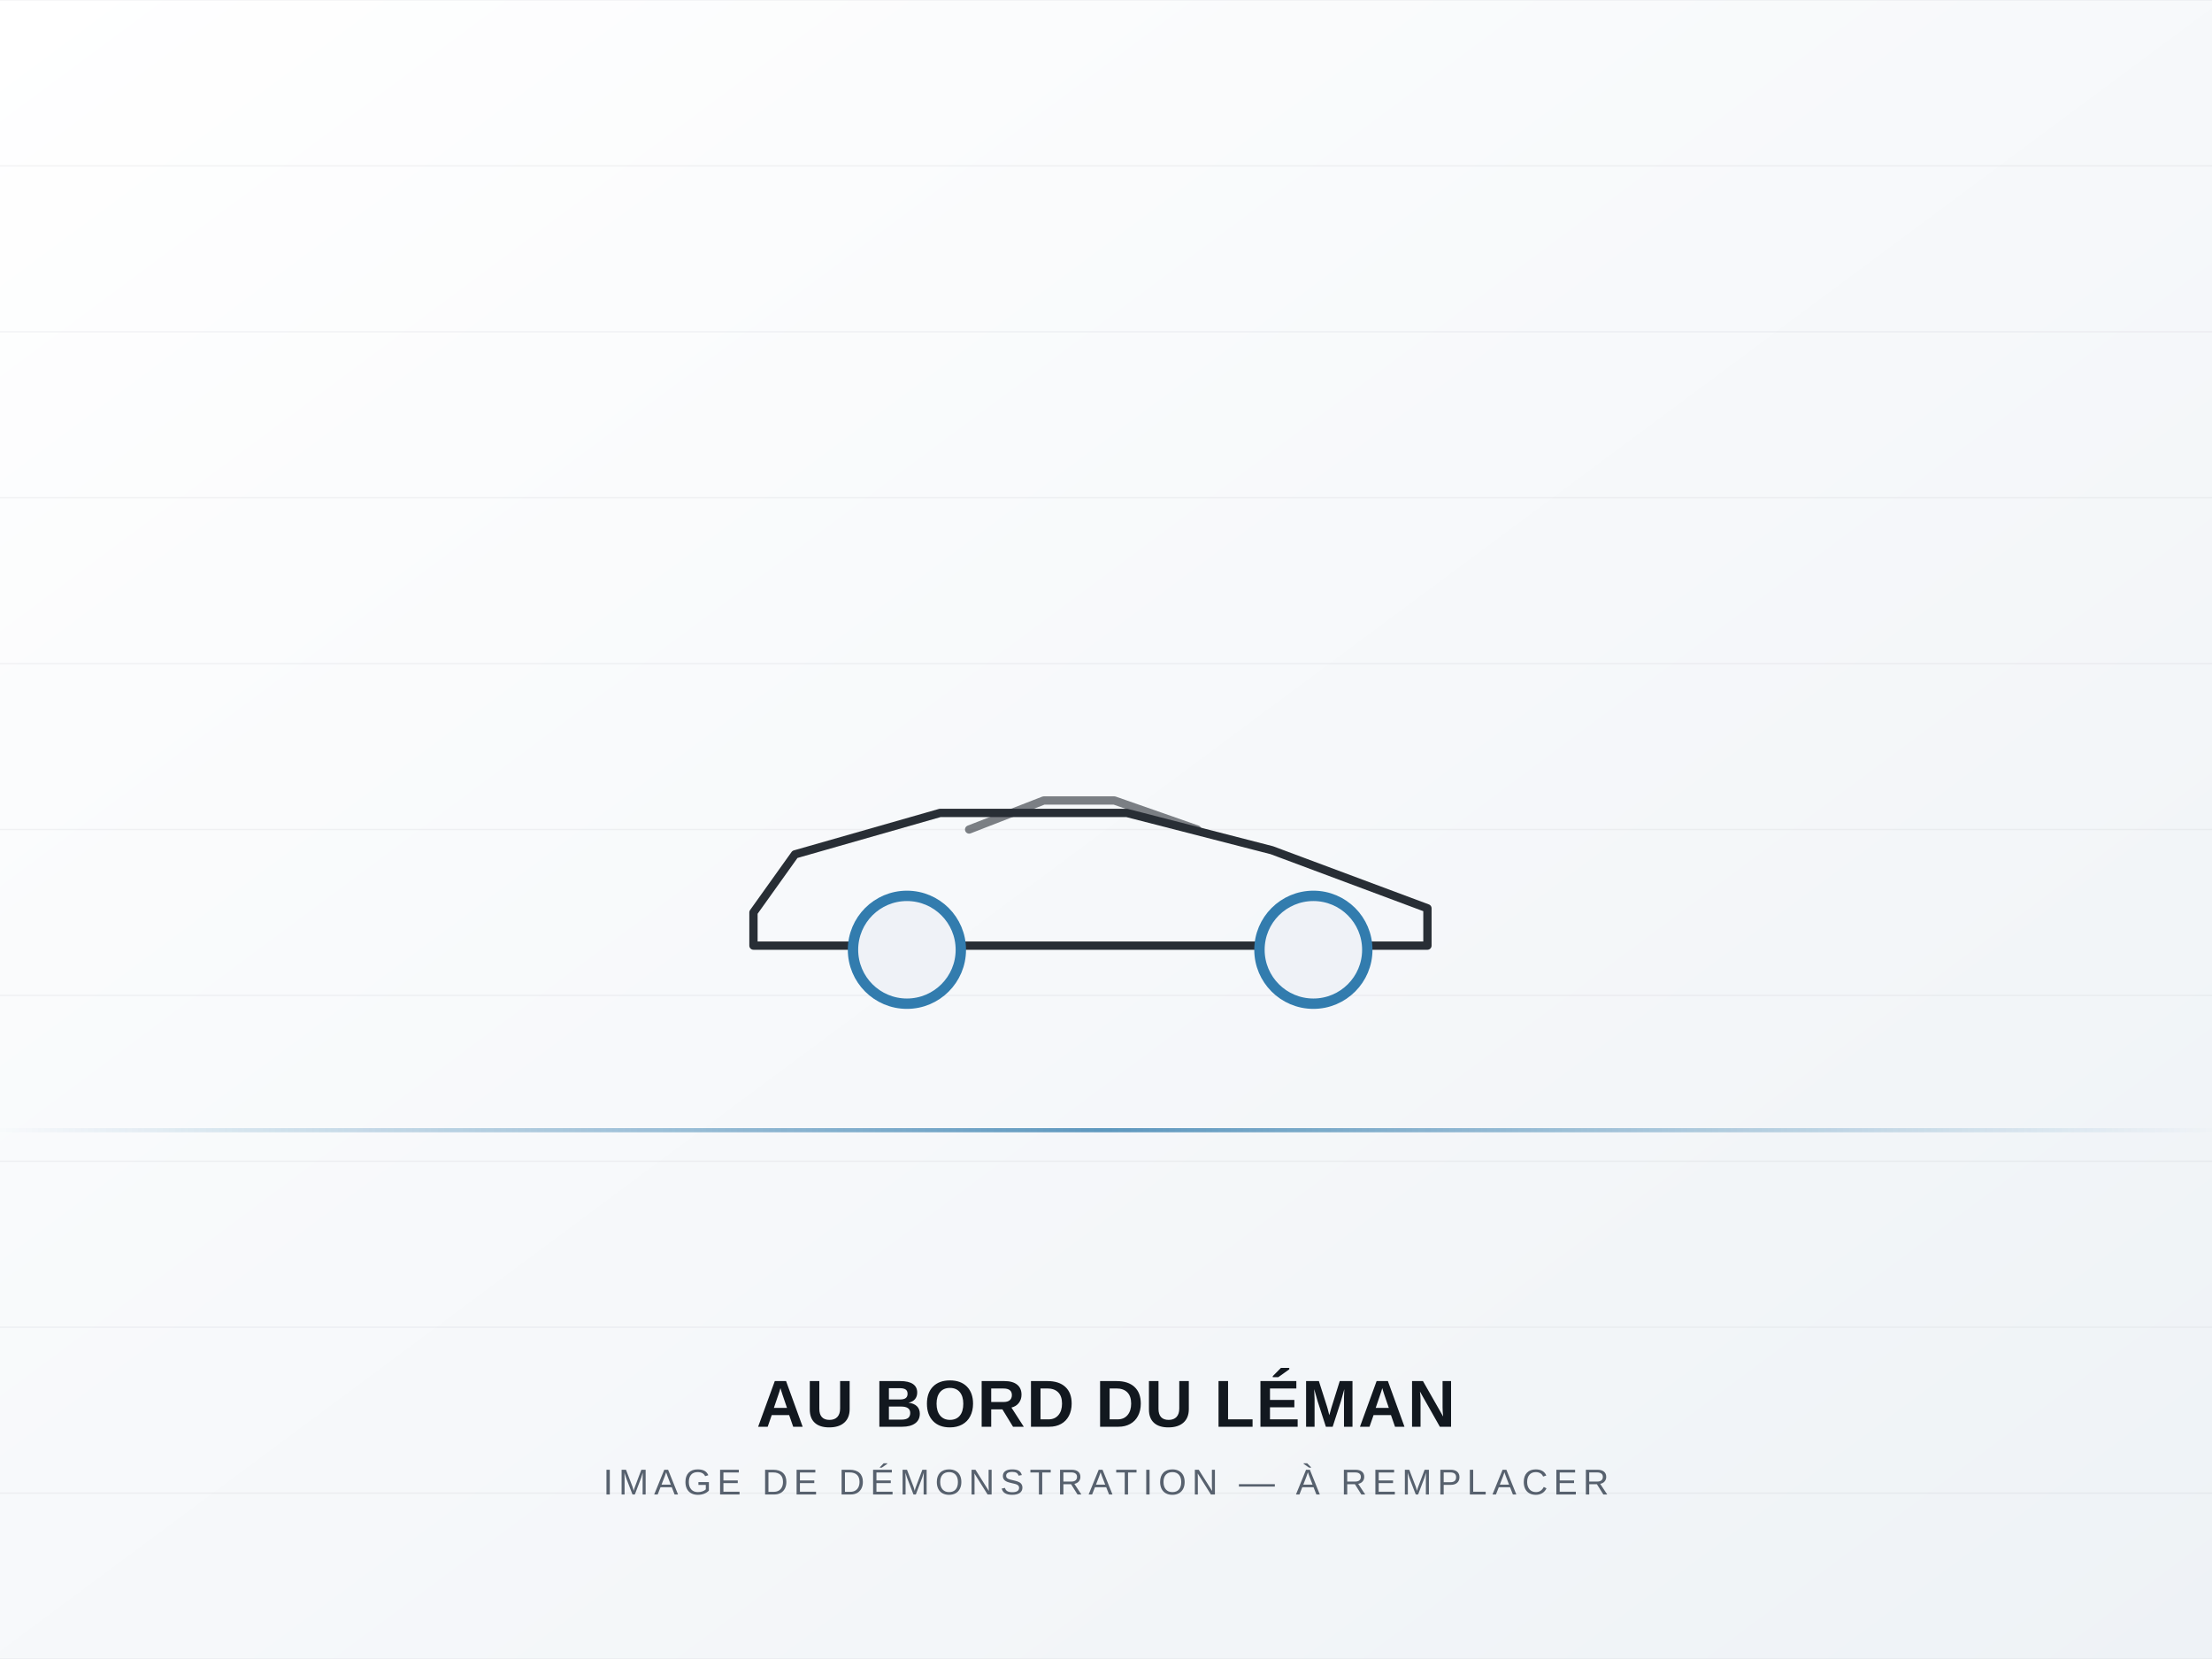
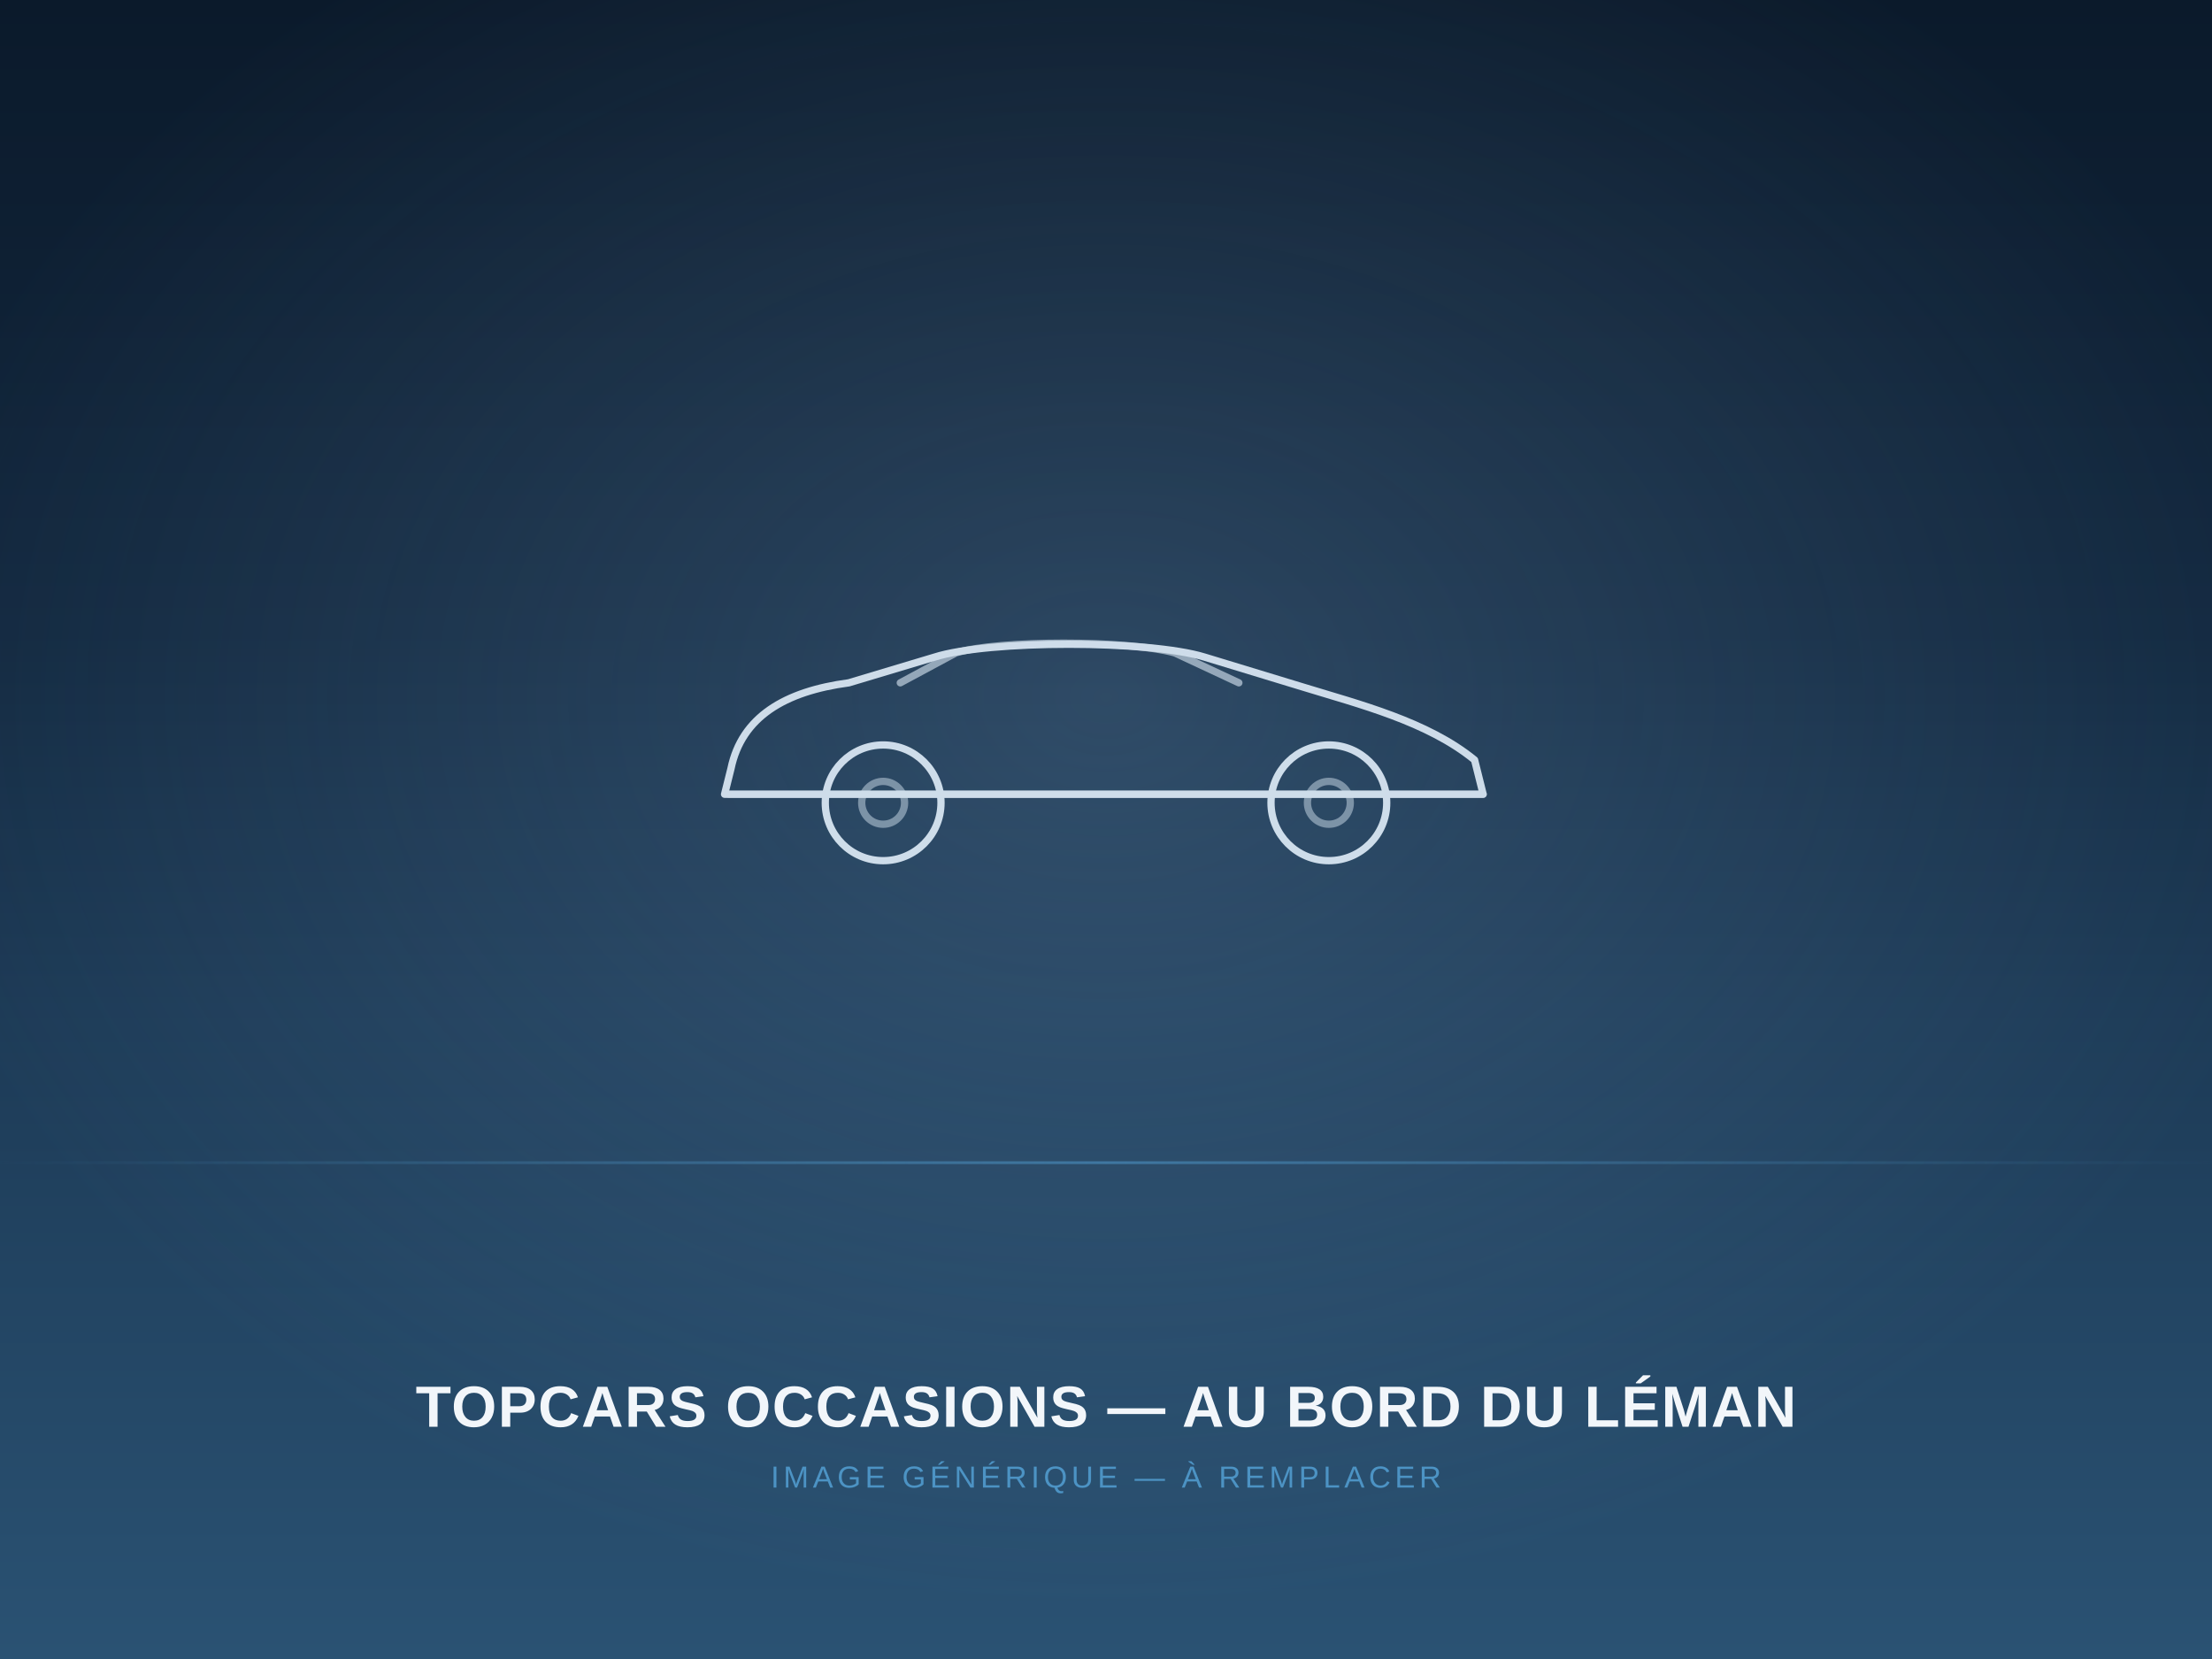
<svg xmlns="http://www.w3.org/2000/svg" width="1600" height="1200" viewBox="0 0 1600 1200">
  <defs>
-     <linearGradient id="bg" x1="0%" y1="0%" x2="100%" y2="100%">
-       <stop offset="0%" stop-color="#ffffff" />
-       <stop offset="100%" stop-color="#eef2f6" />
+     <linearGradient id="bg" x1="0%" y1="0%" x2="0%" y2="100%">
+       <stop offset="0%" stop-color="#0b1a2b" />
+       <stop offset="38%" stop-color="#12283f" />
+       <stop offset="62%" stop-color="#1d3b57" />
+       <stop offset="100%" stop-color="#2a5273" />
    </linearGradient>
+     <radialGradient id="glow" cx="50%" cy="42%" r="55%">
+       <stop offset="0%" stop-color="#8cb9e1" stop-opacity="0.22" />
+       <stop offset="100%" stop-color="#8cb9e1" stop-opacity="0" />
+     </radialGradient>
    <linearGradient id="rule" x1="0%" y1="0%" x2="100%" y2="0%">
-       <stop offset="0%" stop-color="#1d6fa5" stop-opacity="0" />
-       <stop offset="50%" stop-color="#1d6fa5" stop-opacity="0.7" />
-       <stop offset="100%" stop-color="#1d6fa5" stop-opacity="0" />
+       <stop offset="0%" stop-color="#4c93c4" stop-opacity="0" />
+       <stop offset="50%" stop-color="#4c93c4" stop-opacity="0.6" />
+       <stop offset="100%" stop-color="#4c93c4" stop-opacity="0" />
    </linearGradient>
  </defs>
  <rect width="1600" height="1200" fill="url(#bg)" />
-   <g opacity="0.07" stroke="#57616e" stroke-width="1">
-     <line x1="0" y1="0" x2="1600" y2="0" />
-     <line x1="0" y1="120" x2="1600" y2="120" />
-     <line x1="0" y1="240" x2="1600" y2="240" />
-     <line x1="0" y1="360" x2="1600" y2="360" />
-     <line x1="0" y1="480" x2="1600" y2="480" />
-     <line x1="0" y1="600" x2="1600" y2="600" />
-     <line x1="0" y1="720" x2="1600" y2="720" />
-     <line x1="0" y1="840" x2="1600" y2="840" />
-     <line x1="0" y1="960" x2="1600" y2="960" />
-     <line x1="0" y1="1080" x2="1600" y2="1080" />
-     <line x1="0" y1="1200" x2="1600" y2="1200" />
+   <rect width="1600" height="1200" fill="url(#glow)" />
+   <rect x="0" y="840" width="1600" height="2" fill="url(#rule)" />
+   <g transform="translate(800, 528) scale(1.55)" fill="none" stroke="#dce9f5" stroke-width="3.4" stroke-linejoin="round" stroke-linecap="round" opacity="0.92">
+     <path d="M -175 18 C -170 -6 -150 -18 -120 -22 L -80 -34 C -55 -42 20 -42 46 -34 L 92 -20 C 118 -12 150 -4 172 14 L 176 30 L -178 30 Z" />
+     <path d="M -96 -22 L -70 -36 C -50 -42 10 -42 32 -36 L 62 -22" opacity="0.65" />
+     <line x1="-176" y1="30" x2="176" y2="30" opacity="0.5" />
+     <circle cx="-104" cy="34" r="27" />
+     <circle cx="104" cy="34" r="27" />
+     <circle cx="-104" cy="34" r="10" opacity="0.5" />
+     <circle cx="104" cy="34" r="10" opacity="0.5" />
  </g>
-   <rect x="0" y="816" width="1600" height="3" fill="url(#rule)" />
-   <g transform="translate(800, 624) scale(1.5)" fill="none" stroke="#12181f" stroke-width="4" opacity="0.9" stroke-linejoin="round" stroke-linecap="round">
-     <path d="M -170 24 L -150 -4 L -80 -24 L 10 -24 L 80 -6 L 155 22 L 155 40 L -170 40 Z" />
-     <path d="M -66 -16 L -30 -30 L 4 -30 L 44 -16" opacity="0.6" />
-     <circle cx="-96" cy="42" r="26" fill="#eef2f6" stroke="#1d6fa5" stroke-width="5" />
-     <circle cx="100" cy="42" r="26" fill="#eef2f6" stroke="#1d6fa5" stroke-width="5" />
-   </g>
-   <text x="50%" y="1032" text-anchor="middle" font-family="Arial, Helvetica, sans-serif" font-weight="800" font-size="48" fill="#12181f" letter-spacing="1">AU BORD DU LÉMAN</text>
-   <text x="50%" y="1081" text-anchor="middle" font-family="Arial, Helvetica, sans-serif" font-size="26" fill="#57616e" letter-spacing="4">IMAGE DE DÉMONSTRATION — À REMPLACER</text>
+   <text x="50%" y="1032" text-anchor="middle" font-family="Arial, Helvetica, sans-serif" font-weight="700" font-size="42" fill="#f2f6fa" letter-spacing="1">TOPCARS OCCASIONS — AU BORD DU LÉMAN</text>
+   <text x="50%" y="1076" text-anchor="middle" font-family="Arial, Helvetica, sans-serif" font-size="22" fill="#4c93c4" letter-spacing="3">IMAGE GÉNÉRIQUE — À REMPLACER</text>
</svg>
